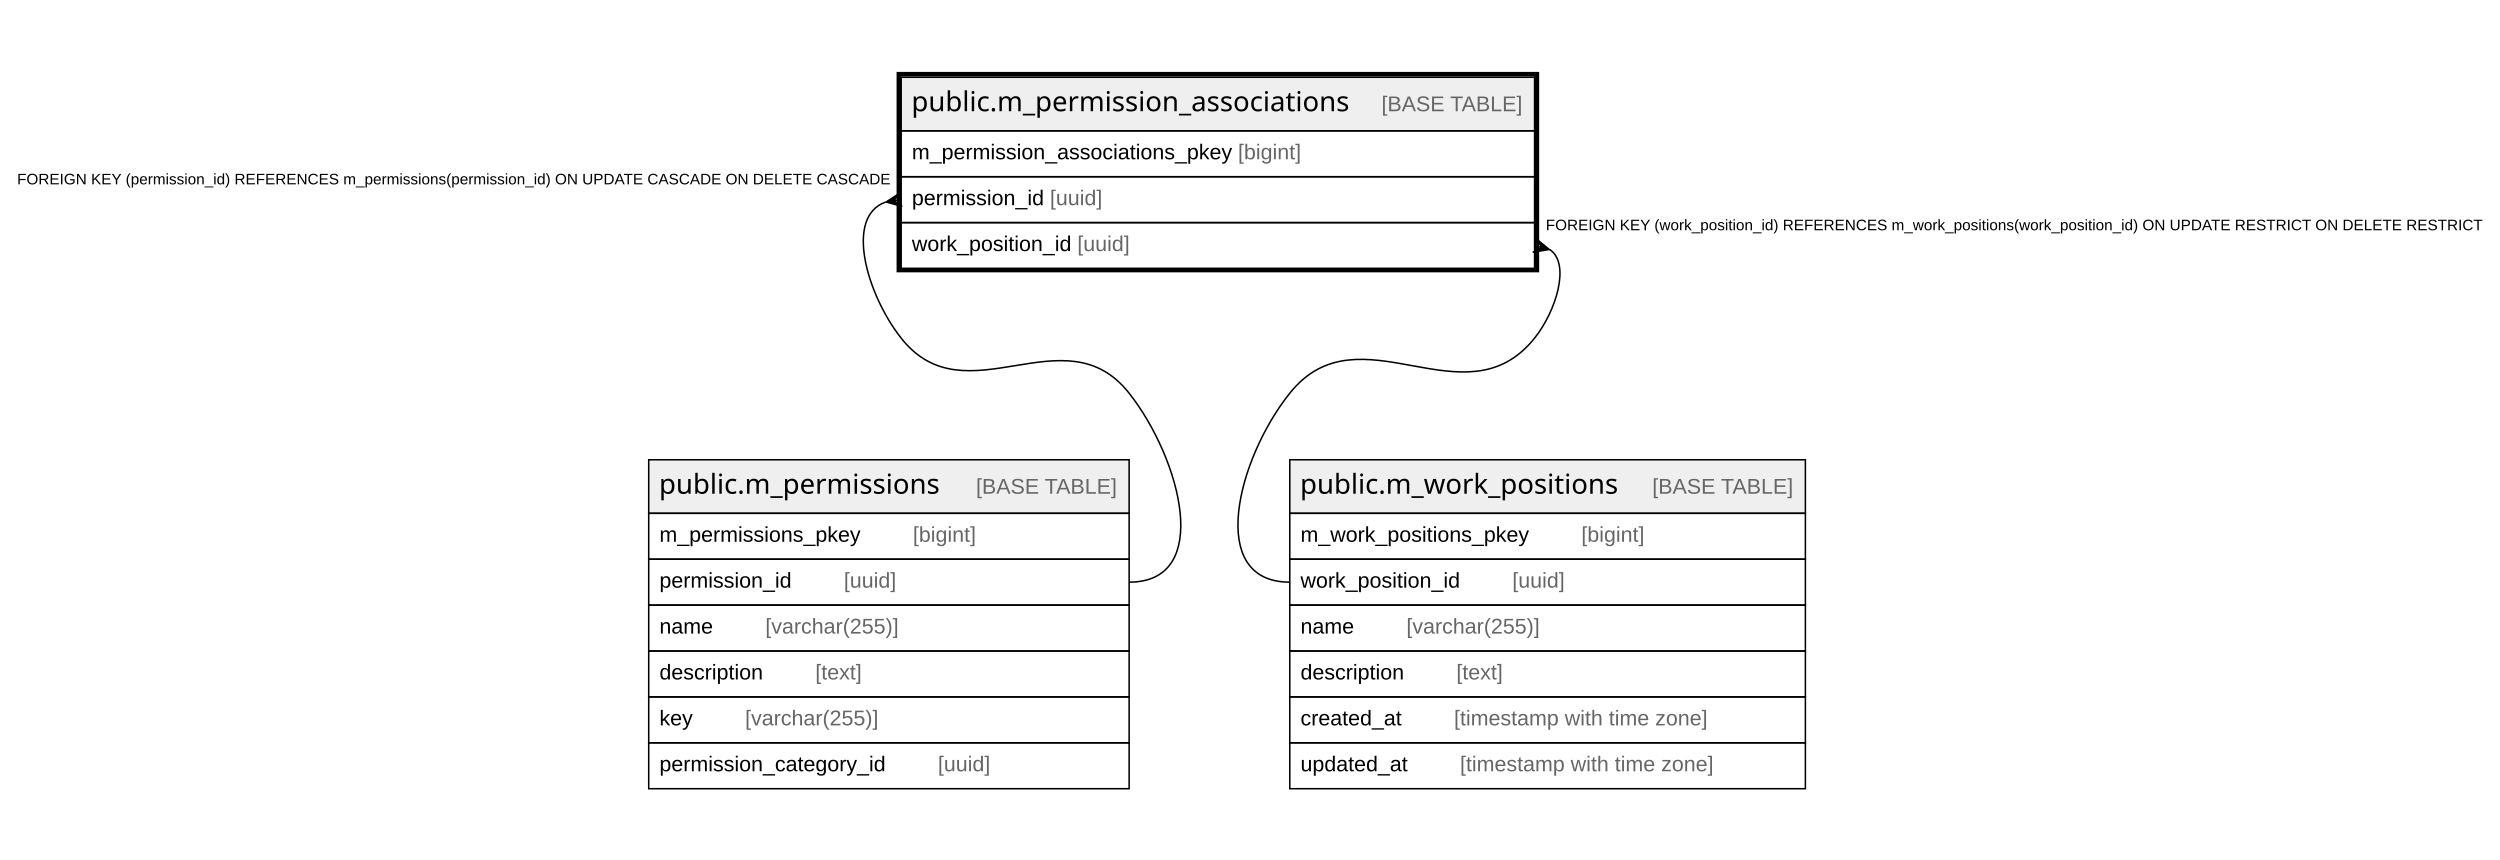
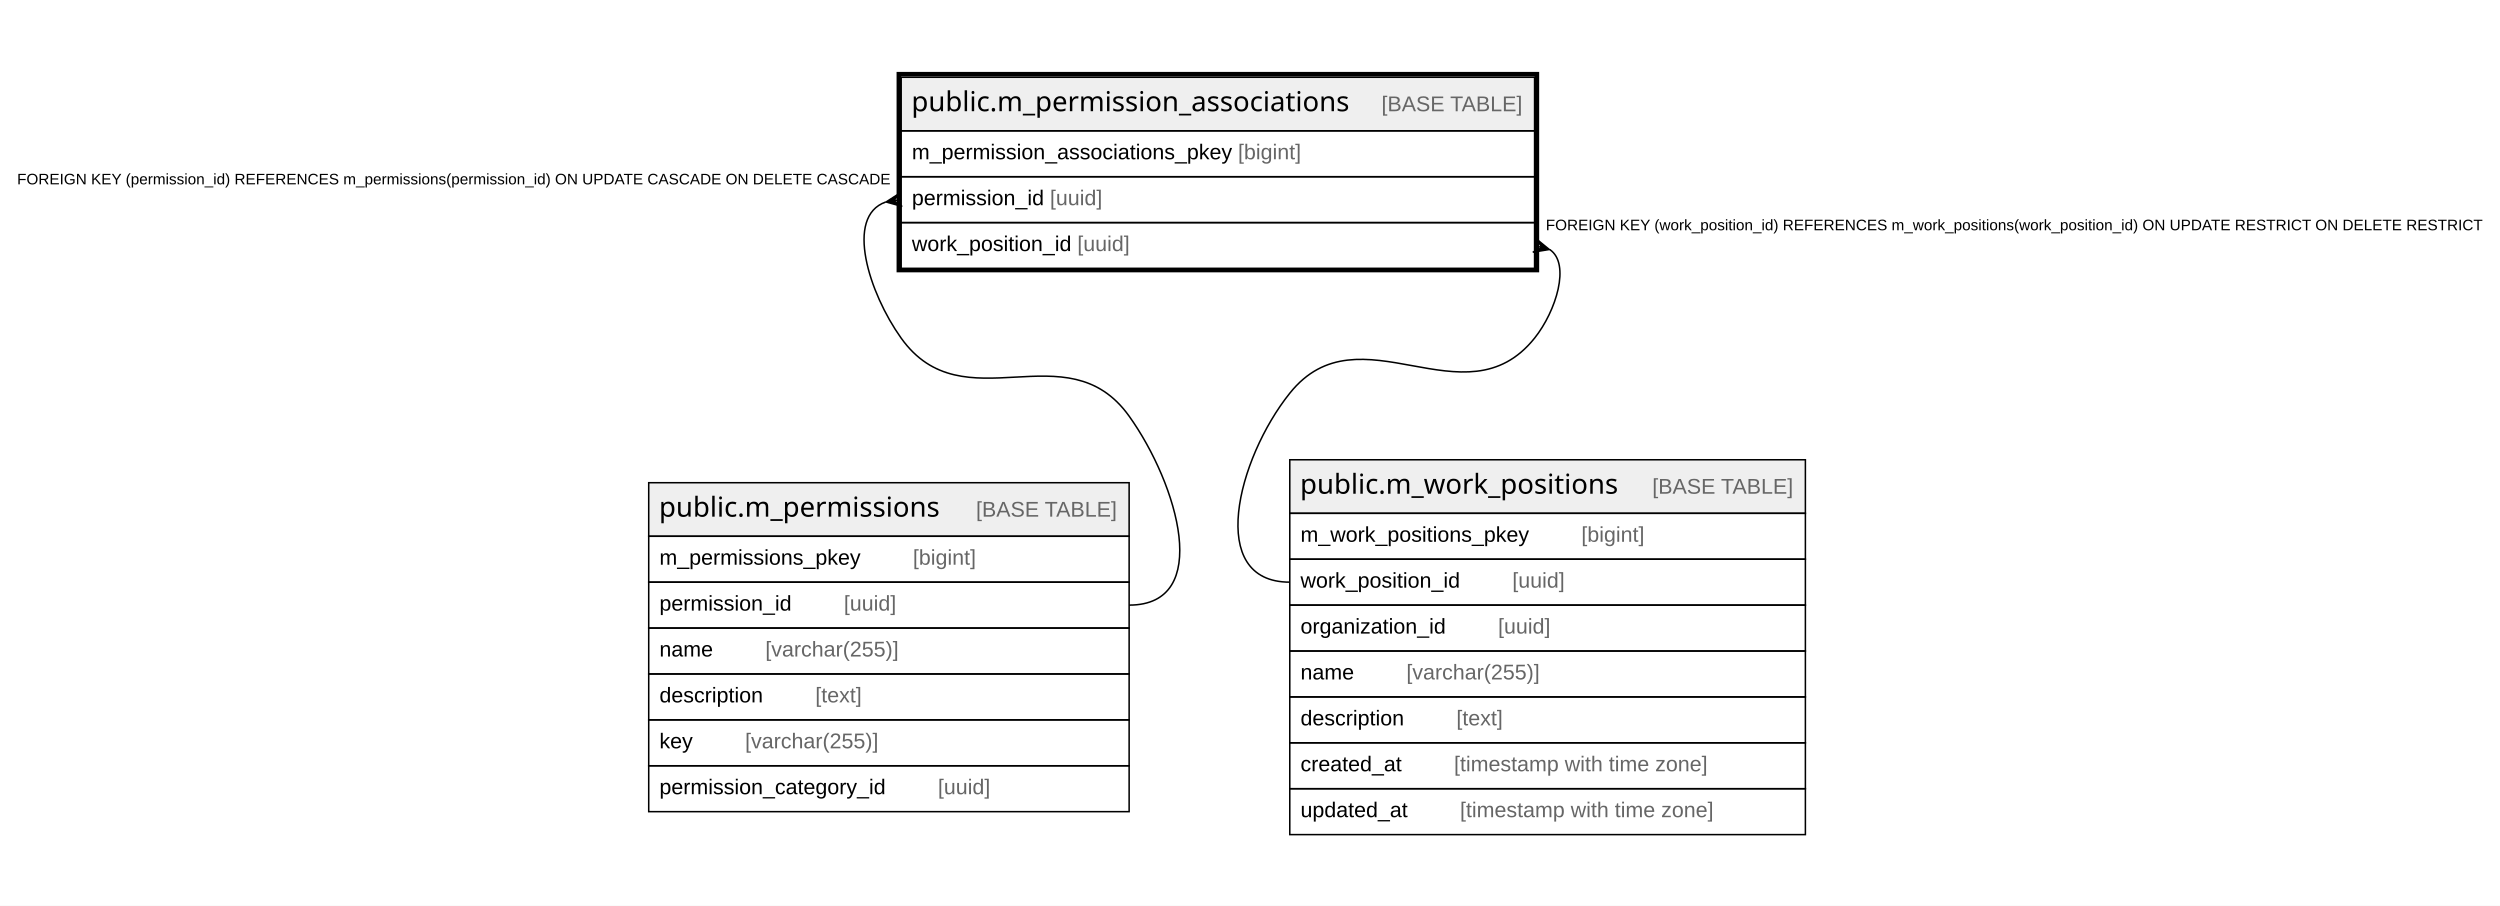
- <svg xmlns="http://www.w3.org/2000/svg" width="1634pt" height="562pt" viewBox="0.00 0.00 1634.00 562.00">
-   <g id="graph0" class="graph" transform="scale(1 1) rotate(0) translate(4 558)">
-     <polygon fill="#ffffff" stroke="transparent" points="-4,4 -4,-558 1630,-558 1630,4 -4,4" />
+ <svg xmlns="http://www.w3.org/2000/svg" width="1634pt" height="592pt" viewBox="0.00 0.00 1634.00 592.00">
+   <g id="graph0" class="graph" transform="scale(1 1) rotate(0) translate(4 588)">
+     <polygon fill="#ffffff" stroke="transparent" points="-4,4 -4,-588 1630,-588 1630,4 -4,4" />
    <g id="node1" class="node">
-       <polygon fill="#efefef" stroke="transparent" points="585,-472.5 585,-507.5 999,-507.5 999,-472.5 585,-472.5" />
-       <polygon fill="none" stroke="#000000" points="585,-472.5 585,-507.5 999,-507.5 999,-472.5 585,-472.5" />
-       <text text-anchor="start" x="591.699" y="-485.3" font-family="Arial Bold" font-size="18.00" fill="#000000">public.m_permission_associations</text>
-       <text text-anchor="start" x="864.732" y="-485.3" font-family="Arial" font-size="14.00" fill="#000000">    </text>
-       <text text-anchor="start" x="898.937" y="-485.3" font-family="Arial" font-size="14.00" fill="#666666">[BASE TABLE]</text>
+       <polygon fill="#efefef" stroke="transparent" points="585,-502.5 585,-537.5 999,-537.5 999,-502.5 585,-502.5" />
+       <polygon fill="none" stroke="#000000" points="585,-502.5 585,-537.5 999,-537.5 999,-502.5 585,-502.5" />
+       <text text-anchor="start" x="591.699" y="-515.3" font-family="Arial Bold" font-size="18.00" fill="#000000">public.m_permission_associations</text>
+       <text text-anchor="start" x="864.732" y="-515.3" font-family="Arial" font-size="14.00" fill="#000000">    </text>
+       <text text-anchor="start" x="898.937" y="-515.3" font-family="Arial" font-size="14.00" fill="#666666">[BASE TABLE]</text>
+       <polygon fill="none" stroke="#000000" points="585,-472.5 585,-502.5 999,-502.5 999,-472.5 585,-472.5" />
+       <text text-anchor="start" x="592" y="-483.9" font-family="Arial" font-size="14.00" fill="#000000">m_permission_associations_pkey </text>
+       <text text-anchor="start" x="805.146" y="-483.9" font-family="Arial" font-size="14.00" fill="#666666">[bigint]</text>
      <polygon fill="none" stroke="#000000" points="585,-442.5 585,-472.5 999,-472.5 999,-442.5 585,-442.5" />
-       <text text-anchor="start" x="592" y="-453.9" font-family="Arial" font-size="14.00" fill="#000000">m_permission_associations_pkey </text>
-       <text text-anchor="start" x="805.146" y="-453.9" font-family="Arial" font-size="14.00" fill="#666666">[bigint]</text>
+       <text text-anchor="start" x="592" y="-453.9" font-family="Arial" font-size="14.00" fill="#000000">permission_id </text>
+       <text text-anchor="start" x="682.227" y="-453.9" font-family="Arial" font-size="14.00" fill="#666666">[uuid]</text>
      <polygon fill="none" stroke="#000000" points="585,-412.5 585,-442.5 999,-442.5 999,-412.5 585,-412.5" />
-       <text text-anchor="start" x="592" y="-423.9" font-family="Arial" font-size="14.00" fill="#000000">permission_id </text>
-       <text text-anchor="start" x="682.227" y="-423.9" font-family="Arial" font-size="14.00" fill="#666666">[uuid]</text>
-       <polygon fill="none" stroke="#000000" points="585,-382.5 585,-412.5 999,-412.5 999,-382.5 585,-382.5" />
-       <text text-anchor="start" x="592" y="-393.9" font-family="Arial" font-size="14.00" fill="#000000">work_position_id </text>
-       <text text-anchor="start" x="700.129" y="-393.9" font-family="Arial" font-size="14.00" fill="#666666">[uuid]</text>
-       <polygon fill="none" stroke="#000000" stroke-width="3" points="583.5,-381.5 583.5,-509.5 1000.5,-509.5 1000.5,-381.5 583.5,-381.5" />
+       <text text-anchor="start" x="592" y="-423.9" font-family="Arial" font-size="14.00" fill="#000000">work_position_id </text>
+       <text text-anchor="start" x="700.129" y="-423.9" font-family="Arial" font-size="14.00" fill="#666666">[uuid]</text>
+       <polygon fill="none" stroke="#000000" stroke-width="3" points="583.5,-411.5 583.5,-539.5 1000.5,-539.5 1000.5,-411.5 583.5,-411.5" />
    </g>
    <g id="node2" class="node">
-       <polygon fill="#efefef" stroke="transparent" points="420,-222.5 420,-257.5 734,-257.5 734,-222.5 420,-222.5" />
-       <polygon fill="none" stroke="#000000" points="420,-222.5 420,-257.5 734,-257.5 734,-222.5 420,-222.5" />
-       <text text-anchor="start" x="426.713" y="-235.3" font-family="Arial Bold" font-size="18.00" fill="#000000">public.m_permissions</text>
-       <text text-anchor="start" x="599.719" y="-235.3" font-family="Arial" font-size="14.00" fill="#000000">    </text>
-       <text text-anchor="start" x="633.923" y="-235.3" font-family="Arial" font-size="14.00" fill="#666666">[BASE TABLE]</text>
-       <polygon fill="none" stroke="#000000" points="420,-192.5 420,-222.5 734,-222.5 734,-192.5 420,-192.5" />
-       <text text-anchor="start" x="427" y="-203.9" font-family="Arial" font-size="14.00" fill="#000000">m_permissions_pkey    </text>
-       <text text-anchor="start" x="592.661" y="-203.9" font-family="Arial" font-size="14.00" fill="#666666">[bigint]</text>
-       <polygon fill="none" stroke="#000000" points="420,-162.5 420,-192.5 734,-192.5 734,-162.5 420,-162.5" />
-       <text text-anchor="start" x="427" y="-173.9" font-family="Arial" font-size="14.00" fill="#000000">permission_id    </text>
-       <text text-anchor="start" x="547.541" y="-173.9" font-family="Arial" font-size="14.00" fill="#666666">[uuid]</text>
-       <polygon fill="none" stroke="#000000" points="420,-132.5 420,-162.5 734,-162.5 734,-132.5 420,-132.5" />
-       <text text-anchor="start" x="427" y="-143.9" font-family="Arial" font-size="14.00" fill="#000000">name    </text>
-       <text text-anchor="start" x="496.213" y="-143.9" font-family="Arial" font-size="14.00" fill="#666666">[varchar(255)]</text>
-       <polygon fill="none" stroke="#000000" points="420,-102.5 420,-132.5 734,-132.5 734,-102.5 420,-102.5" />
-       <text text-anchor="start" x="427" y="-113.9" font-family="Arial" font-size="14.00" fill="#000000">description    </text>
-       <text text-anchor="start" x="528.882" y="-113.9" font-family="Arial" font-size="14.00" fill="#666666">[text]</text>
-       <polygon fill="none" stroke="#000000" points="420,-72.5 420,-102.5 734,-102.5 734,-72.5 420,-72.5" />
-       <text text-anchor="start" x="427" y="-83.9" font-family="Arial" font-size="14.00" fill="#000000">key    </text>
-       <text text-anchor="start" x="482.987" y="-83.9" font-family="Arial" font-size="14.00" fill="#666666">[varchar(255)]</text>
-       <polygon fill="none" stroke="#000000" points="420,-42.5 420,-72.5 734,-72.5 734,-42.5 420,-42.5" />
-       <text text-anchor="start" x="427" y="-53.9" font-family="Arial" font-size="14.00" fill="#000000">permission_category_id    </text>
-       <text text-anchor="start" x="609.006" y="-53.9" font-family="Arial" font-size="14.00" fill="#666666">[uuid]</text>
+       <polygon fill="#efefef" stroke="transparent" points="420,-237.5 420,-272.5 734,-272.5 734,-237.5 420,-237.5" />
+       <polygon fill="none" stroke="#000000" points="420,-237.5 420,-272.5 734,-272.5 734,-237.5 420,-237.5" />
+       <text text-anchor="start" x="426.713" y="-250.3" font-family="Arial Bold" font-size="18.00" fill="#000000">public.m_permissions</text>
+       <text text-anchor="start" x="599.719" y="-250.3" font-family="Arial" font-size="14.00" fill="#000000">    </text>
+       <text text-anchor="start" x="633.923" y="-250.3" font-family="Arial" font-size="14.00" fill="#666666">[BASE TABLE]</text>
+       <polygon fill="none" stroke="#000000" points="420,-207.5 420,-237.5 734,-237.5 734,-207.5 420,-207.5" />
+       <text text-anchor="start" x="427" y="-218.9" font-family="Arial" font-size="14.00" fill="#000000">m_permissions_pkey    </text>
+       <text text-anchor="start" x="592.661" y="-218.9" font-family="Arial" font-size="14.00" fill="#666666">[bigint]</text>
+       <polygon fill="none" stroke="#000000" points="420,-177.5 420,-207.5 734,-207.5 734,-177.5 420,-177.5" />
+       <text text-anchor="start" x="427" y="-188.9" font-family="Arial" font-size="14.00" fill="#000000">permission_id    </text>
+       <text text-anchor="start" x="547.541" y="-188.9" font-family="Arial" font-size="14.00" fill="#666666">[uuid]</text>
+       <polygon fill="none" stroke="#000000" points="420,-147.5 420,-177.5 734,-177.5 734,-147.5 420,-147.5" />
+       <text text-anchor="start" x="427" y="-158.9" font-family="Arial" font-size="14.00" fill="#000000">name    </text>
+       <text text-anchor="start" x="496.213" y="-158.9" font-family="Arial" font-size="14.00" fill="#666666">[varchar(255)]</text>
+       <polygon fill="none" stroke="#000000" points="420,-117.5 420,-147.5 734,-147.5 734,-117.5 420,-117.5" />
+       <text text-anchor="start" x="427" y="-128.9" font-family="Arial" font-size="14.00" fill="#000000">description    </text>
+       <text text-anchor="start" x="528.882" y="-128.9" font-family="Arial" font-size="14.00" fill="#666666">[text]</text>
+       <polygon fill="none" stroke="#000000" points="420,-87.5 420,-117.5 734,-117.5 734,-87.5 420,-87.5" />
+       <text text-anchor="start" x="427" y="-98.9" font-family="Arial" font-size="14.00" fill="#000000">key    </text>
+       <text text-anchor="start" x="482.987" y="-98.9" font-family="Arial" font-size="14.00" fill="#666666">[varchar(255)]</text>
+       <polygon fill="none" stroke="#000000" points="420,-57.5 420,-87.5 734,-87.5 734,-57.5 420,-57.5" />
+       <text text-anchor="start" x="427" y="-68.9" font-family="Arial" font-size="14.00" fill="#000000">permission_category_id    </text>
+       <text text-anchor="start" x="609.006" y="-68.9" font-family="Arial" font-size="14.00" fill="#666666">[uuid]</text>
    </g>
    <g id="edge1" class="edge">
-       <path fill="none" stroke="#000000" d="M574.763,-425.895C547.865,-416.257 562.551,-365.519 585,-337 627.139,-283.468 691.861,-354.532 734,-301 767.95,-257.87 788.889,-177.5 734,-177.5" />
-       <polygon fill="#000000" stroke="#000000" points="575.121,-425.951 584.303,-431.946 580.06,-426.726 585,-427.5 585,-427.5 585,-427.5 580.06,-426.726 585.697,-423.054 575.121,-425.951 575.121,-425.951" />
-       <text text-anchor="start" x="7.168" y="-437.5" font-family="Arial" font-size="10.00" fill="#000000">FOREIGN KEY (permission_id) REFERENCES m_permissions(permission_id) ON UPDATE CASCADE ON DELETE CASCADE</text>
+       <path fill="none" stroke="#000000" d="M574.802,-455.924C548.128,-446.455 563.897,-396.528 585,-367 625.698,-310.054 693.302,-372.946 734,-316 765.915,-271.343 788.889,-192.5 734,-192.5" />
+       <polygon fill="#000000" stroke="#000000" points="575.117,-455.973 584.313,-461.947 580.059,-456.736 585,-457.5 585,-457.5 585,-457.5 580.059,-456.736 585.687,-453.053 575.117,-455.973 575.117,-455.973" />
+       <text text-anchor="start" x="7.168" y="-467.5" font-family="Arial" font-size="10.00" fill="#000000">FOREIGN KEY (permission_id) REFERENCES m_permissions(permission_id) ON UPDATE CASCADE ON DELETE CASCADE</text>
    </g>
    <g id="node3" class="node">
-       <polygon fill="#efefef" stroke="transparent" points="839,-222.5 839,-257.5 1176,-257.5 1176,-222.5 839,-222.5" />
-       <polygon fill="none" stroke="#000000" points="839,-222.5 839,-257.5 1176,-257.5 1176,-222.5 839,-222.5" />
-       <text text-anchor="start" x="845.705" y="-235.3" font-family="Arial Bold" font-size="18.00" fill="#000000">public.m_work_positions</text>
-       <text text-anchor="start" x="1041.727" y="-235.3" font-family="Arial" font-size="14.00" fill="#000000">    </text>
-       <text text-anchor="start" x="1075.932" y="-235.3" font-family="Arial" font-size="14.00" fill="#666666">[BASE TABLE]</text>
+       <polygon fill="#efefef" stroke="transparent" points="839,-252.5 839,-287.5 1176,-287.5 1176,-252.5 839,-252.5" />
+       <polygon fill="none" stroke="#000000" points="839,-252.5 839,-287.5 1176,-287.5 1176,-252.5 839,-252.5" />
+       <text text-anchor="start" x="845.705" y="-265.3" font-family="Arial Bold" font-size="18.00" fill="#000000">public.m_work_positions</text>
+       <text text-anchor="start" x="1041.727" y="-265.3" font-family="Arial" font-size="14.00" fill="#000000">    </text>
+       <text text-anchor="start" x="1075.932" y="-265.3" font-family="Arial" font-size="14.00" fill="#666666">[BASE TABLE]</text>
+       <polygon fill="none" stroke="#000000" points="839,-222.5 839,-252.5 1176,-252.5 1176,-222.5 839,-222.5" />
+       <text text-anchor="start" x="846" y="-233.9" font-family="Arial" font-size="14.00" fill="#000000">m_work_positions_pkey    </text>
+       <text text-anchor="start" x="1029.562" y="-233.9" font-family="Arial" font-size="14.00" fill="#666666">[bigint]</text>
      <polygon fill="none" stroke="#000000" points="839,-192.5 839,-222.5 1176,-222.5 1176,-192.5 839,-192.5" />
-       <text text-anchor="start" x="846" y="-203.9" font-family="Arial" font-size="14.00" fill="#000000">m_work_positions_pkey    </text>
-       <text text-anchor="start" x="1029.562" y="-203.9" font-family="Arial" font-size="14.00" fill="#666666">[bigint]</text>
+       <text text-anchor="start" x="846" y="-203.9" font-family="Arial" font-size="14.00" fill="#000000">work_position_id    </text>
+       <text text-anchor="start" x="984.443" y="-203.9" font-family="Arial" font-size="14.00" fill="#666666">[uuid]</text>
      <polygon fill="none" stroke="#000000" points="839,-162.5 839,-192.5 1176,-192.5 1176,-162.5 839,-162.5" />
-       <text text-anchor="start" x="846" y="-173.9" font-family="Arial" font-size="14.00" fill="#000000">work_position_id    </text>
-       <text text-anchor="start" x="984.443" y="-173.9" font-family="Arial" font-size="14.00" fill="#666666">[uuid]</text>
+       <text text-anchor="start" x="846" y="-173.9" font-family="Arial" font-size="14.00" fill="#000000">organization_id    </text>
+       <text text-anchor="start" x="975.119" y="-173.9" font-family="Arial" font-size="14.00" fill="#666666">[uuid]</text>
      <polygon fill="none" stroke="#000000" points="839,-132.5 839,-162.5 1176,-162.5 1176,-132.5 839,-132.5" />
      <text text-anchor="start" x="846" y="-143.9" font-family="Arial" font-size="14.00" fill="#000000">name    </text>
      <text text-anchor="start" x="915.213" y="-143.9" font-family="Arial" font-size="14.00" fill="#666666">[varchar(255)]</text>
      <polygon fill="none" stroke="#000000" points="839,-102.5 839,-132.5 1176,-132.5 1176,-102.5 839,-102.5" />
      <text text-anchor="start" x="846" y="-113.9" font-family="Arial" font-size="14.00" fill="#000000">description    </text>
      <text text-anchor="start" x="947.882" y="-113.9" font-family="Arial" font-size="14.00" fill="#666666">[text]</text>
      <polygon fill="none" stroke="#000000" points="839,-72.5 839,-102.5 1176,-102.5 1176,-72.5 839,-72.5" />
      <text text-anchor="start" x="846" y="-83.9" font-family="Arial" font-size="14.00" fill="#000000">created_at    </text>
      <text text-anchor="start" x="946.342" y="-83.9" font-family="Arial" font-size="14.00" fill="#666666">[timestamp with time zone]</text>
      <polygon fill="none" stroke="#000000" points="839,-42.5 839,-72.5 1176,-72.5 1176,-42.5 839,-42.5" />
      <text text-anchor="start" x="846" y="-53.9" font-family="Arial" font-size="14.00" fill="#000000">updated_at    </text>
      <text text-anchor="start" x="950.247" y="-53.9" font-family="Arial" font-size="14.00" fill="#666666">[timestamp with time zone]</text>
    </g>
    <g id="edge2" class="edge">
-       <path fill="none" stroke="#000000" d="M1009.011,-394.828C1022.572,-385.607 1013.173,-354.716 999,-337 953.467,-280.083 884.533,-357.917 839,-301 804.711,-258.139 784.111,-177.5 839,-177.5" />
-       <polygon fill="#000000" stroke="#000000" points="1008.662,-394.921 997.84,-393.152 1003.831,-396.211 999,-397.5 999,-397.5 999,-397.5 1003.831,-396.211 1000.16,-401.848 1008.662,-394.921 1008.662,-394.921" />
-       <text text-anchor="start" x="1006.328" y="-407.5" font-family="Arial" font-size="10.00" fill="#000000">FOREIGN KEY (work_position_id) REFERENCES m_work_positions(work_position_id) ON UPDATE RESTRICT ON DELETE RESTRICT</text>
+       <path fill="none" stroke="#000000" d="M1009.011,-424.828C1022.572,-415.607 1013.173,-384.716 999,-367 953.467,-310.083 884.533,-387.917 839,-331 804.711,-288.139 784.111,-207.5 839,-207.5" />
+       <polygon fill="#000000" stroke="#000000" points="1008.662,-424.921 997.84,-423.152 1003.831,-426.211 999,-427.5 999,-427.5 999,-427.5 1003.831,-426.211 1000.16,-431.848 1008.662,-424.921 1008.662,-424.921" />
+       <text text-anchor="start" x="1006.328" y="-437.5" font-family="Arial" font-size="10.00" fill="#000000">FOREIGN KEY (work_position_id) REFERENCES m_work_positions(work_position_id) ON UPDATE RESTRICT ON DELETE RESTRICT</text>
    </g>
  </g>
</svg>
